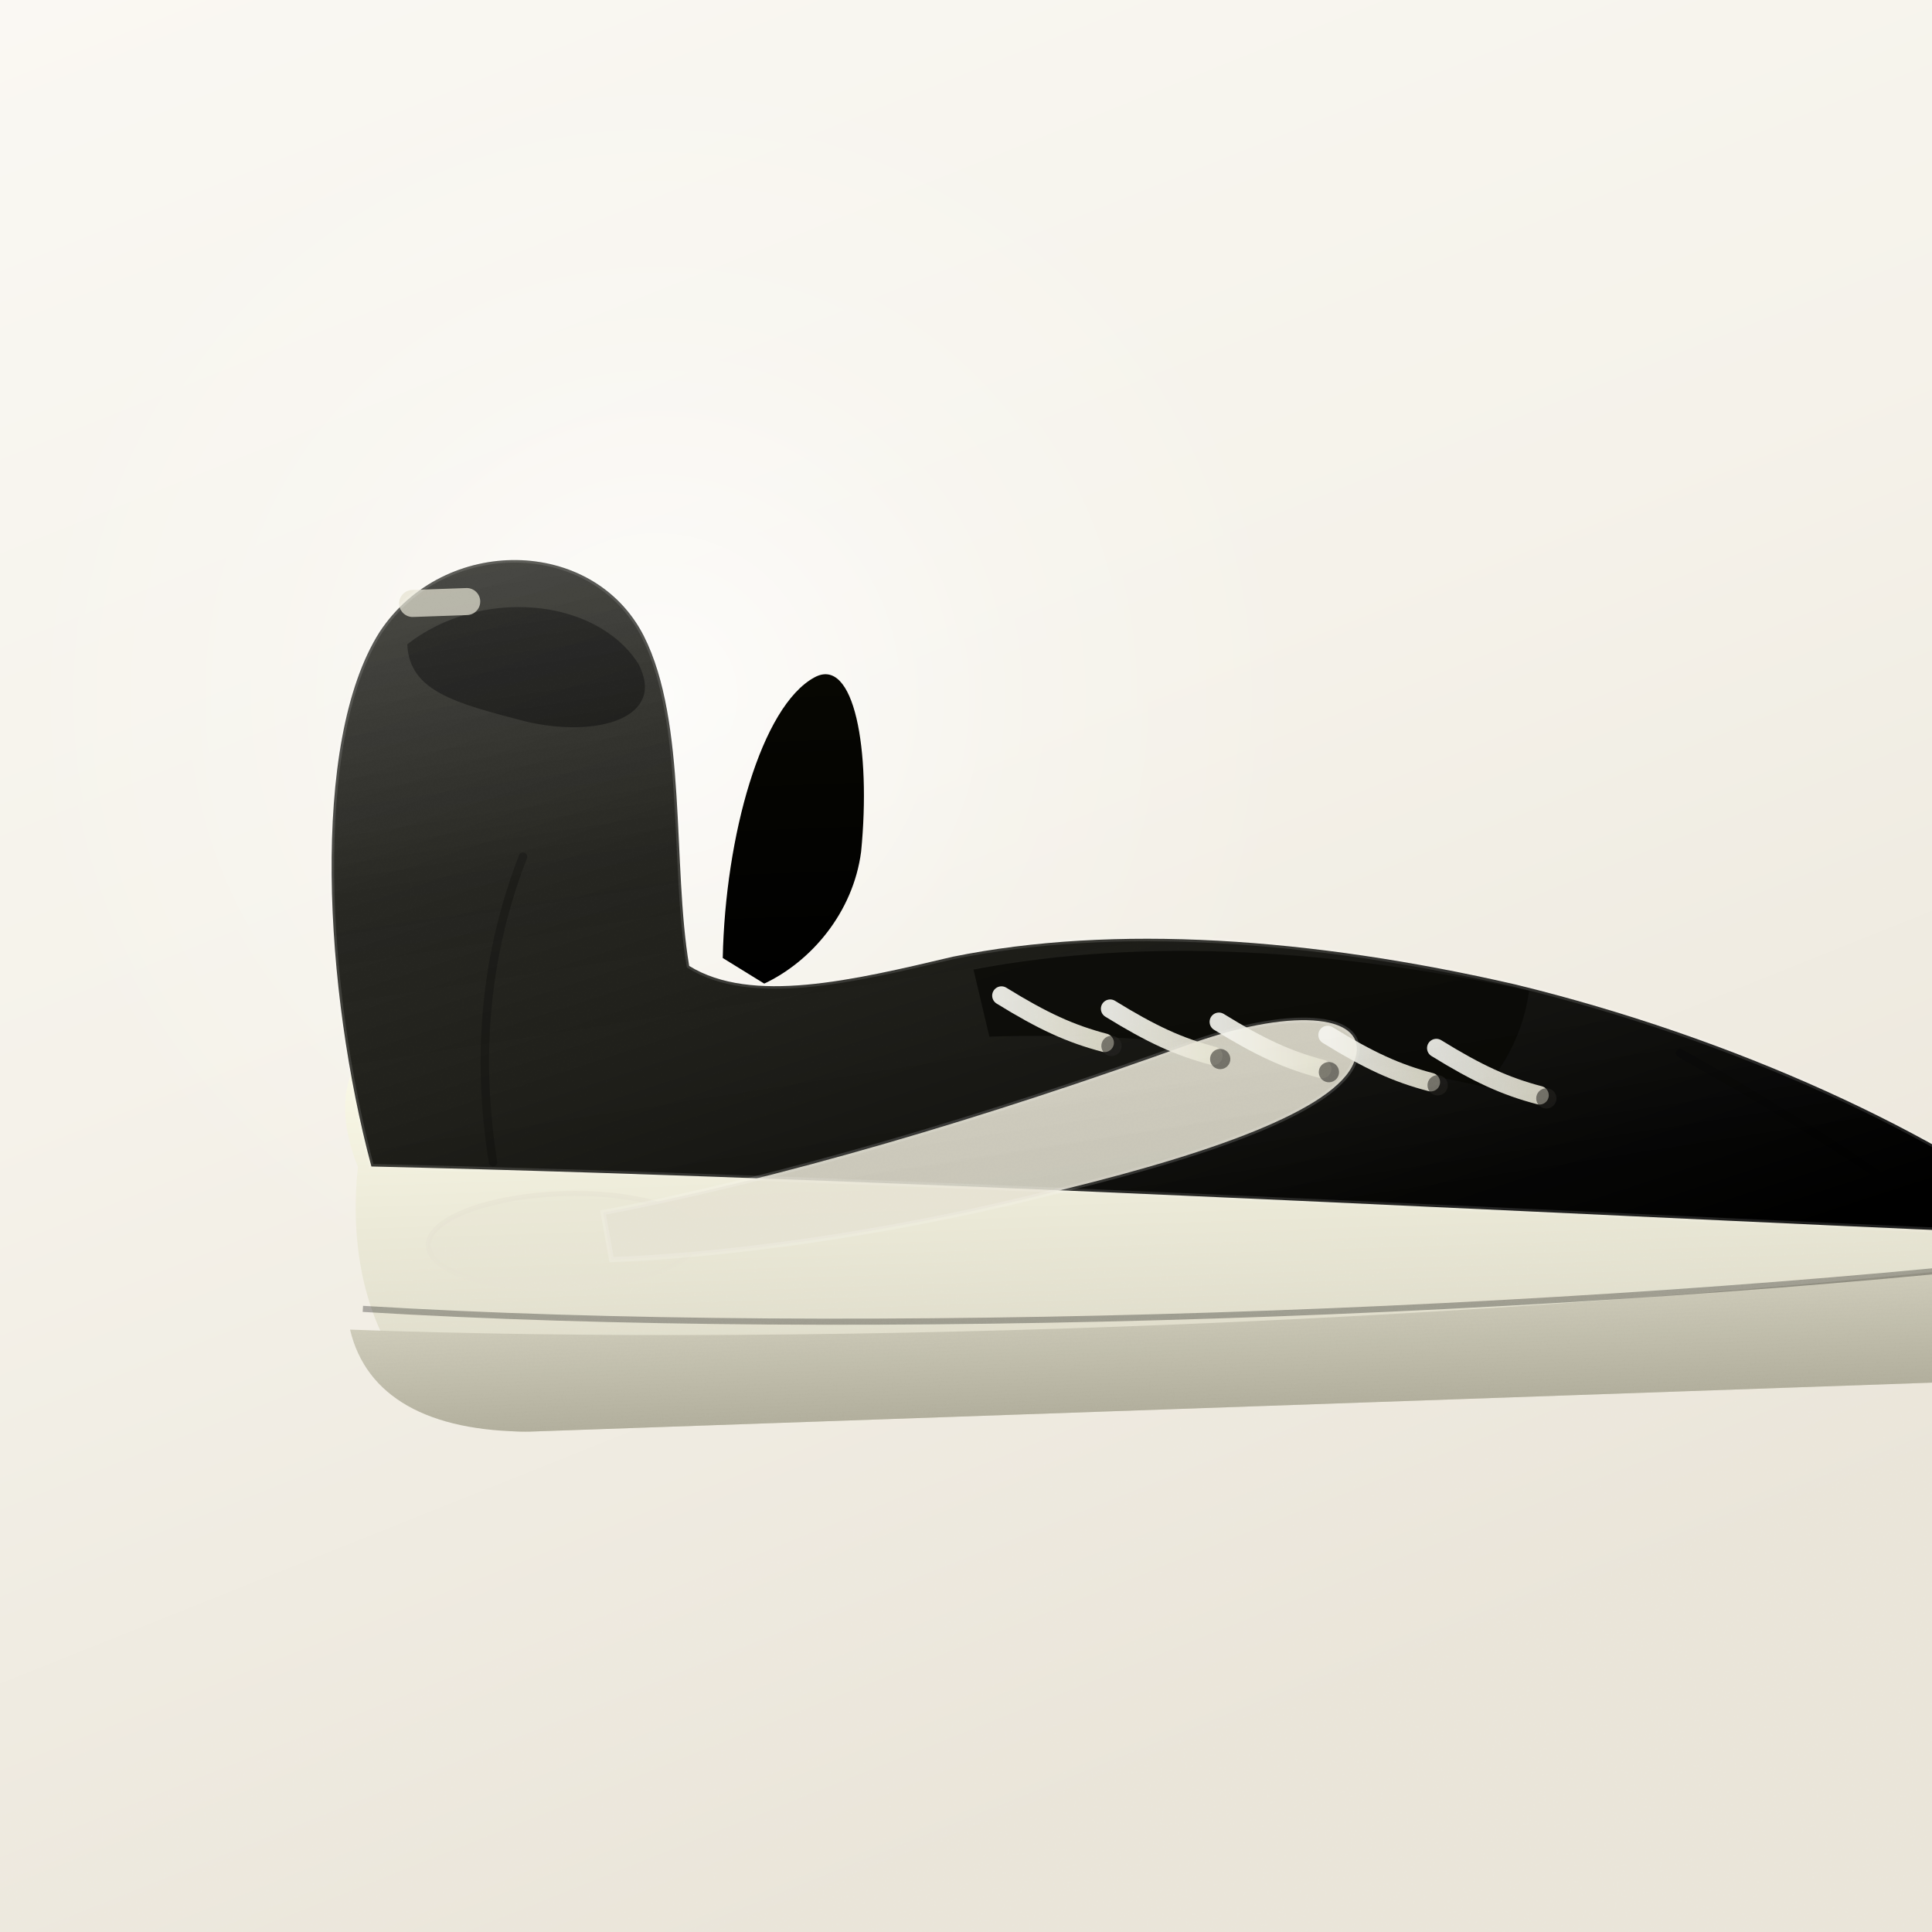
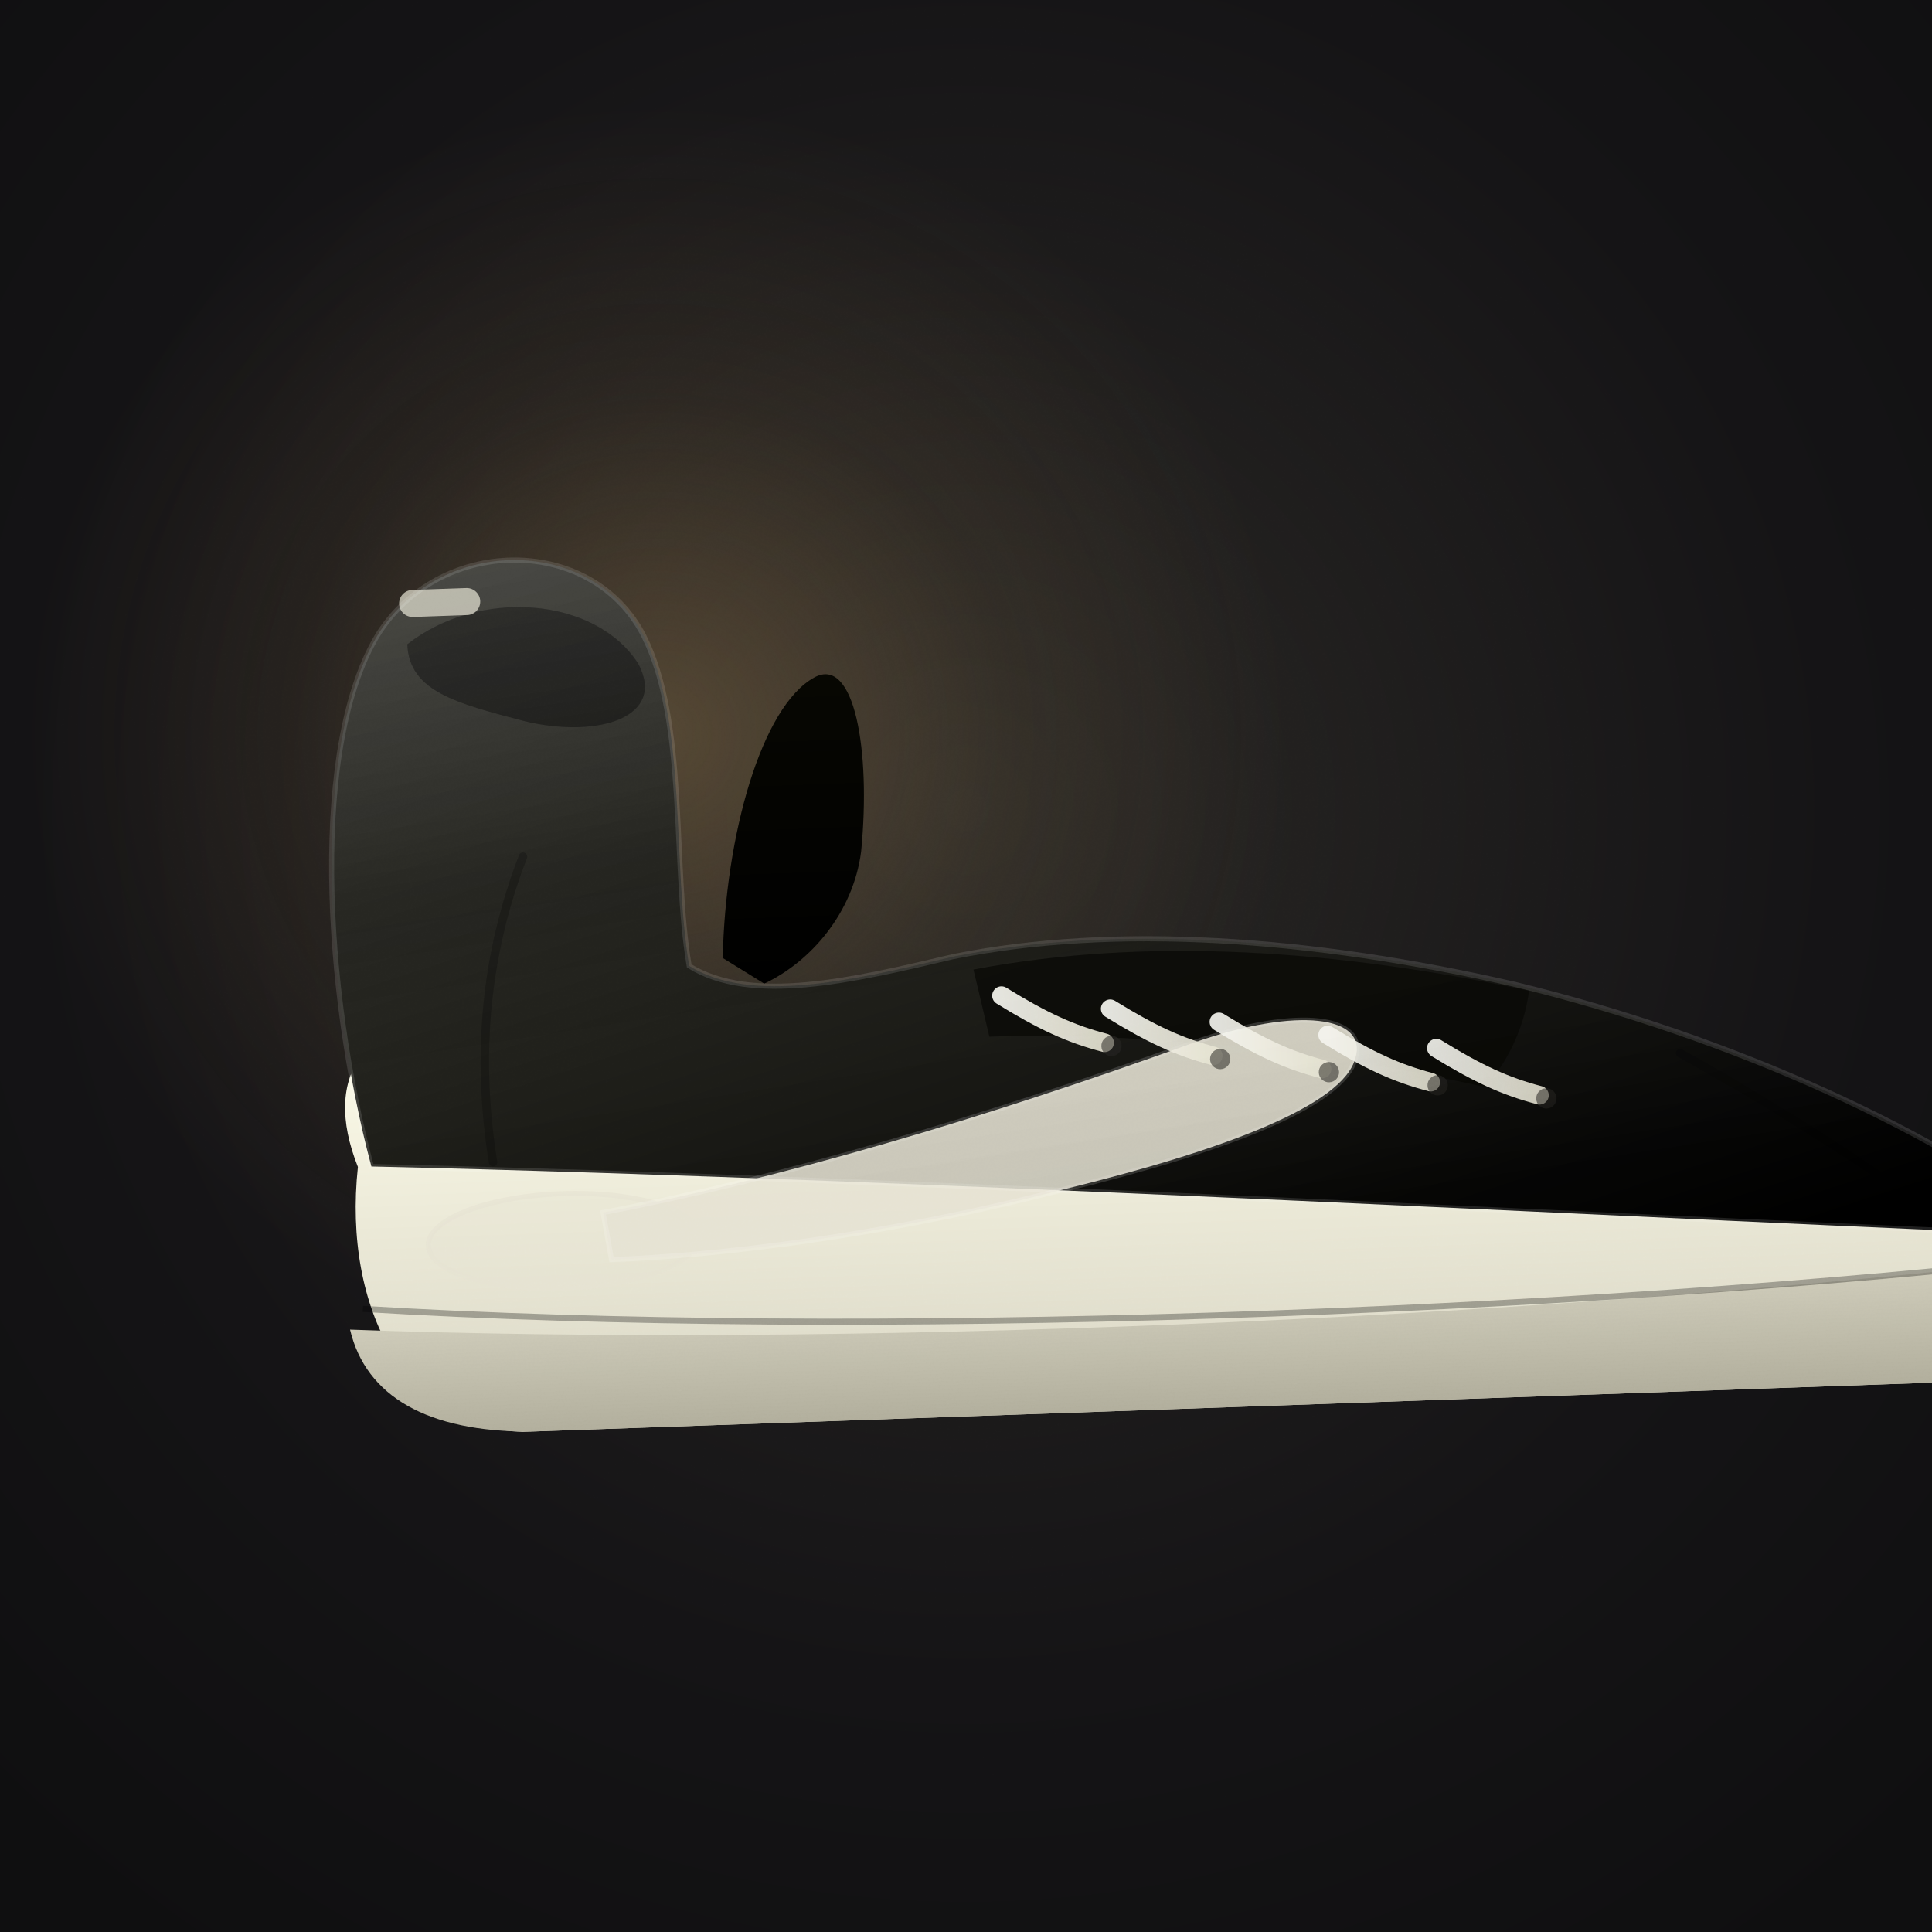
<svg xmlns="http://www.w3.org/2000/svg" viewBox="0 0 1000 1000" width="1000" height="1000" role="img">
  <defs>
-     <linearGradient id="bg" x1="0" y1="0" x2="0.4" y2="1">
-       <stop offset="0" stop-color="#faf8f3" />
-       <stop offset="0.5" stop-color="#f5f2ea" />
-       <stop offset="1" stop-color="#eae5d9" />
-     </linearGradient>
+     <radialGradient id="bg" cx="0.5" cy="0.42" r="0.72">
+       <stop offset="0" stop-color="#2a2825" />
+       <stop offset="0.62" stop-color="#151416" />
+       <stop offset="1" stop-color="#0f0f10" />
+     </radialGradient>
    <radialGradient id="bloom">
-       <stop offset="0" stop-color="#ffffff" stop-opacity="0.75" />
-       <stop offset="0.55" stop-color="#ffffff" stop-opacity="0.2" />
-       <stop offset="1" stop-color="#ffffff" stop-opacity="0" />
+       <stop offset="0" stop-color="#c9a063" stop-opacity="0.3" />
+       <stop offset="0.55" stop-color="#c9a063" stop-opacity="0.08" />
+       <stop offset="1" stop-color="#c9a063" stop-opacity="0" />
    </radialGradient>
    <linearGradient id="upperGrad" x1="0.1" y1="0" x2="0.8" y2="1">
      <stop offset="0" stop-color="#33332e" />
      <stop offset="0.5" stop-color="#191914" />
      <stop offset="1" stop-color="#000000" />
    </linearGradient>
    <linearGradient id="midGrad" x1="0" y1="0" x2="0" y2="1">
      <stop offset="0" stop-color="#fffeec" />
      <stop offset="1" stop-color="#d9d6c4" />
    </linearGradient>
    <linearGradient id="soleGrad" x1="0" y1="0" x2="0" y2="1">
      <stop offset="0" stop-color="#d1cebc" />
      <stop offset="1" stop-color="#b1ae9c" />
    </linearGradient>
    <linearGradient id="collarGrad" x1="0" y1="0" x2="0" y2="1">
      <stop offset="0" stop-color="#070702" />
      <stop offset="1" stop-color="#000000" />
    </linearGradient>
    <linearGradient id="lace" x1="0" y1="0" x2="1" y2="0">
      <stop offset="0" stop-color="#fffff8" />
      <stop offset="1" stop-color="#efecda" />
    </linearGradient>
    <linearGradient id="sheen" x1="0" y1="0" x2="0.3" y2="1">
      <stop offset="0" stop-color="#ffffff" stop-opacity="0.22" />
      <stop offset="0.45" stop-color="#ffffff" stop-opacity="0.02" />
      <stop offset="1" stop-color="#000000" stop-opacity="0.18" />
    </linearGradient>
    <filter id="soft" x="-40%" y="-40%" width="180%" height="180%">
      <feGaussianBlur stdDeviation="26" />
    </filter>
    <filter id="grain">
      <feTurbulence type="fractalNoise" baseFrequency="0.9" numOctaves="3" seed="88" />
      <feColorMatrix type="saturate" values="0" />
    </filter>
  </defs>
  <rect width="1000" height="1000" fill="url(#bg)" />
-   <circle cx="340" cy="360" r="340" fill="url(#bloom)" />
-   <ellipse cx="508" cy="600" rx="262" ry="26" fill="#8a8378" opacity="0.34" filter="url(#soft)" />
-   <ellipse cx="508" cy="596" rx="150" ry="15" fill="#6b6459" opacity="0.24" filter="url(#soft)" />
+   <circle cx="340" cy="380" r="330" fill="url(#bloom)" />
+   <ellipse cx="508" cy="600" rx="262" ry="26" fill="#000" opacity="0.6" filter="url(#soft)" />
+   <ellipse cx="508" cy="594" rx="160" ry="16" fill="#c9a063" opacity="0.14" filter="url(#soft)" />
  <g transform="translate(-260 -300) scale(1.75)">
    <g transform="">
      <g transform="rotate(-2 500 500)">
        <g transform="translate(150 250)">
          <path d="M104 258 C94 230, 108 214, 138 212 L470 242 C545 256, 596 280, 614 302 C618 322, 600 336, 570 338 L150 338 C116 336, 98 300, 104 258 Z" fill="url(#midGrad)" />
          <ellipse cx="164" cy="282" rx="40" ry="14" fill="#e6e3d2" opacity="0.35" />
          <ellipse cx="164" cy="282" rx="40" ry="14" fill="none" stroke="#e6e3d2" stroke-opacity="0.6" stroke-width="1.5" />
          <path d="M100 306 C104 326, 122 337, 152 338 L570 338 C600 336, 618 322, 614 302 C440 316, 240 316, 100 306 Z" fill="url(#soleGrad)" />
          <path d="M104 300 C250 314, 460 314, 614 302" fill="none" stroke="#000" stroke-opacity="0.3" stroke-width="1.8" />
          <path d="M108 258 C96 206, 94 132, 116 100 C136 72, 180 74, 194 104 C206 130, 200 172, 204 202 C222 214, 252 208, 282 202 C330 194, 388 200, 448 216 C512 234, 572 264, 610 296 C500 288, 280 268, 108 258 Z" fill="url(#upperGrad)" />
          <path d="M288 206 C340 198, 396 204, 452 218 C450 230, 444 240, 438 246 C384 232, 330 226, 292 226 Z" fill="#030300" opacity="0.85" />
          <path d="M176 274 C228 266, 290 250, 352 230 C384 220, 404 224, 400 236 C396 250, 360 262, 312 272 C258 284, 208 288, 178 288 Z" fill="#e6e3d2" opacity="0.92" />
          <path d="M176 274 C228 266, 290 250, 352 230 C384 220, 404 224, 400 236 C396 250, 360 262, 312 272 C258 284, 208 288, 178 288 Z" fill="none" stroke="#fff" stroke-opacity="0.16" stroke-width="1.5" />
          <path d="M496 238 C526 256, 554 276, 572 290" fill="none" stroke="#000" stroke-opacity="0.3" stroke-width="2.5" stroke-linecap="round" />
          <path d="M156 168 C144 196, 140 226, 144 258" fill="none" stroke="#000" stroke-opacity="0.26" stroke-width="2.5" stroke-linecap="round" />
          <path d="M214 200 C216 164, 228 126, 244 118 C256 112, 260 140, 256 170 C253 188, 240 202, 226 208 Z" fill="url(#collarGrad)" />
          <path d="M124 104 C146 88, 180 92, 192 112 C200 128, 180 134, 158 128 C138 122, 124 118, 124 104 Z" fill="#000" fill-opacity="0.5" />
          <path d="M296 214 C308 222, 316 226, 326 229" stroke="url(#lace)" stroke-width="5.5" stroke-linecap="round" fill="none" opacity="0.9" />
          <circle cx="328" cy="230" r="3" fill="#24231f" opacity="0.55" />
          <path d="M328 219 C340 227, 348 231, 358 234" stroke="url(#lace)" stroke-width="5.5" stroke-linecap="round" fill="none" opacity="0.9" />
          <circle cx="360" cy="235" r="3" fill="#24231f" opacity="0.55" />
          <path d="M360 224 C372 232, 380 236, 390 239" stroke="url(#lace)" stroke-width="5.5" stroke-linecap="round" fill="none" opacity="0.9" />
          <circle cx="392" cy="240" r="3" fill="#24231f" opacity="0.55" />
          <path d="M392 229 C404 237, 412 241, 422 244" stroke="url(#lace)" stroke-width="5.5" stroke-linecap="round" fill="none" opacity="0.9" />
          <circle cx="424" cy="245" r="3" fill="#24231f" opacity="0.55" />
          <path d="M424 234 C436 242, 444 246, 454 249" stroke="url(#lace)" stroke-width="5.5" stroke-linecap="round" fill="none" opacity="0.9" />
          <circle cx="456" cy="250" r="3" fill="#24231f" opacity="0.55" />
          <rect x="122" y="88" width="24" height="8" rx="4" fill="#e6e3d2" opacity="0.7" />
          <path d="M108 258 C96 206, 94 132, 116 100 C136 72, 180 74, 194 104 C206 130, 200 172, 204 202 C222 214, 252 208, 282 202 C330 194, 388 200, 448 216 C512 234, 572 264, 610 296 C500 288, 280 268, 108 258 Z" fill="url(#sheen)" opacity="0.5" />
          <path d="M108 258 C96 206, 94 132, 116 100 C136 72, 180 74, 194 104 C206 130, 200 172, 204 202 C222 214, 252 208, 282 202 C330 194, 388 200, 448 216 C512 234, 572 264, 610 296 C500 288, 280 268, 108 258 Z" fill="none" stroke="#fff" stroke-opacity="0.12" stroke-width="1.5" />
        </g>
      </g>
    </g>
  </g>
  <rect width="1000" height="1000" filter="url(#grain)" opacity="0.045" style="mix-blend-mode:overlay" />
</svg>
